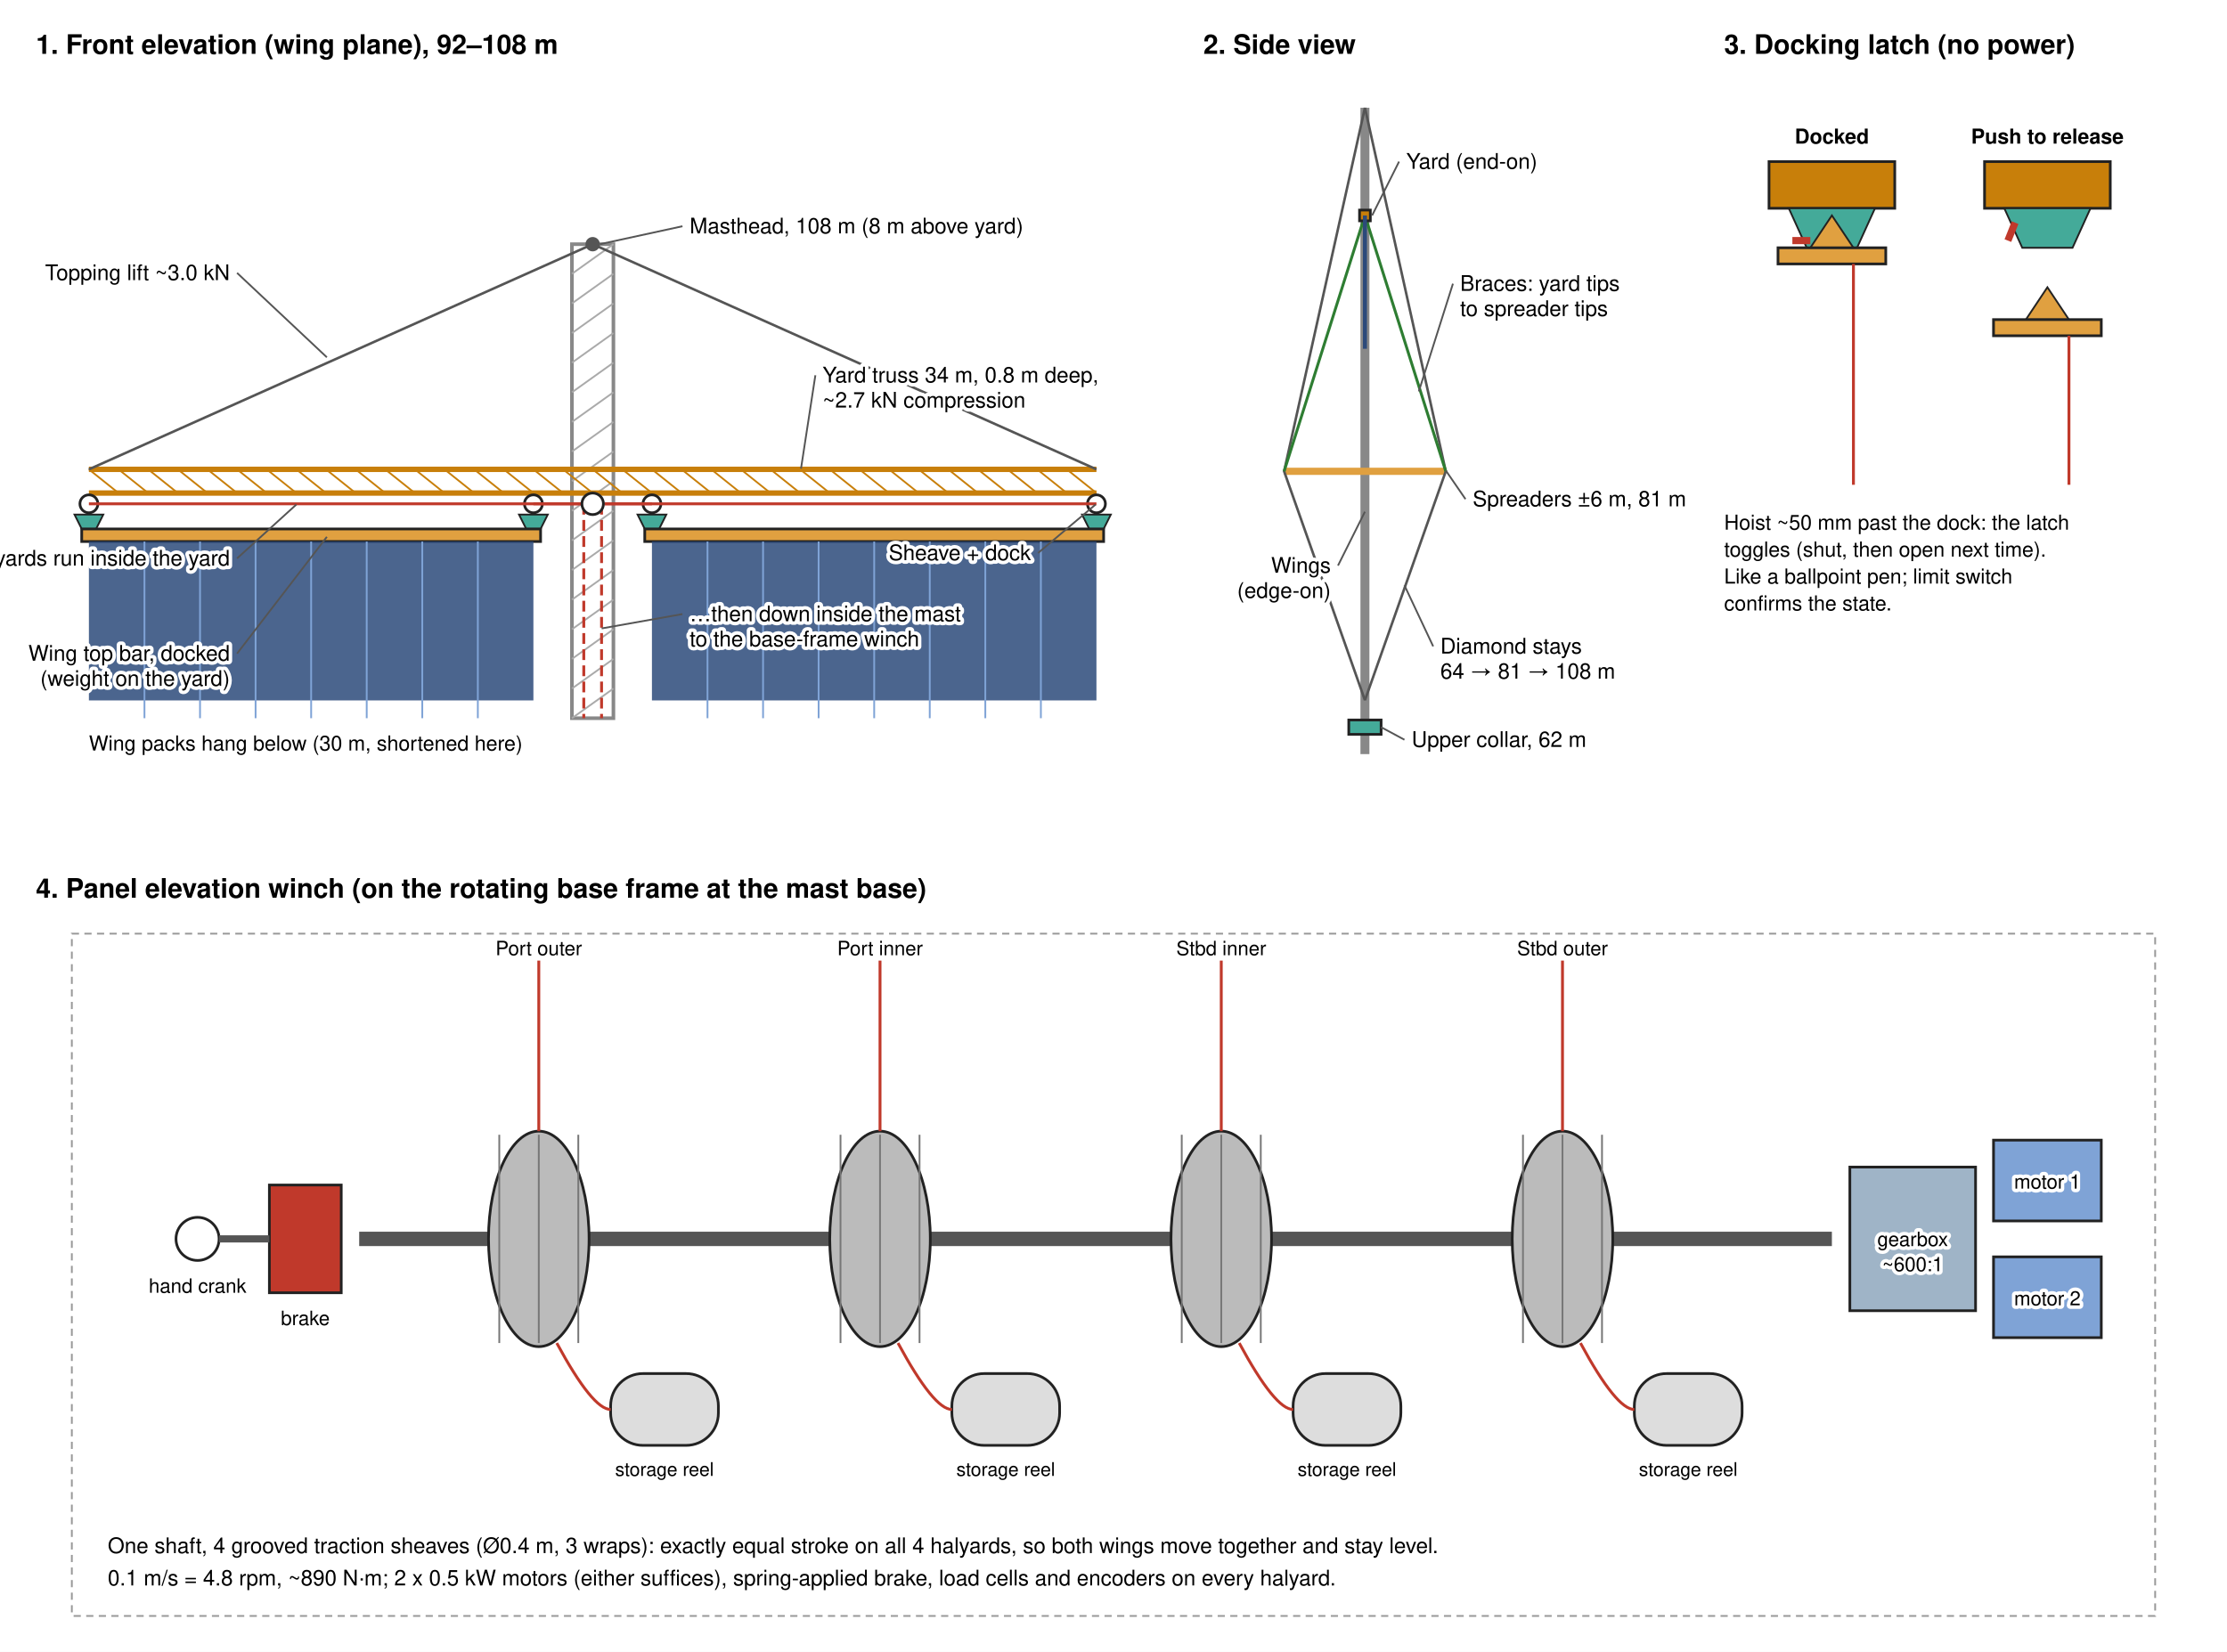
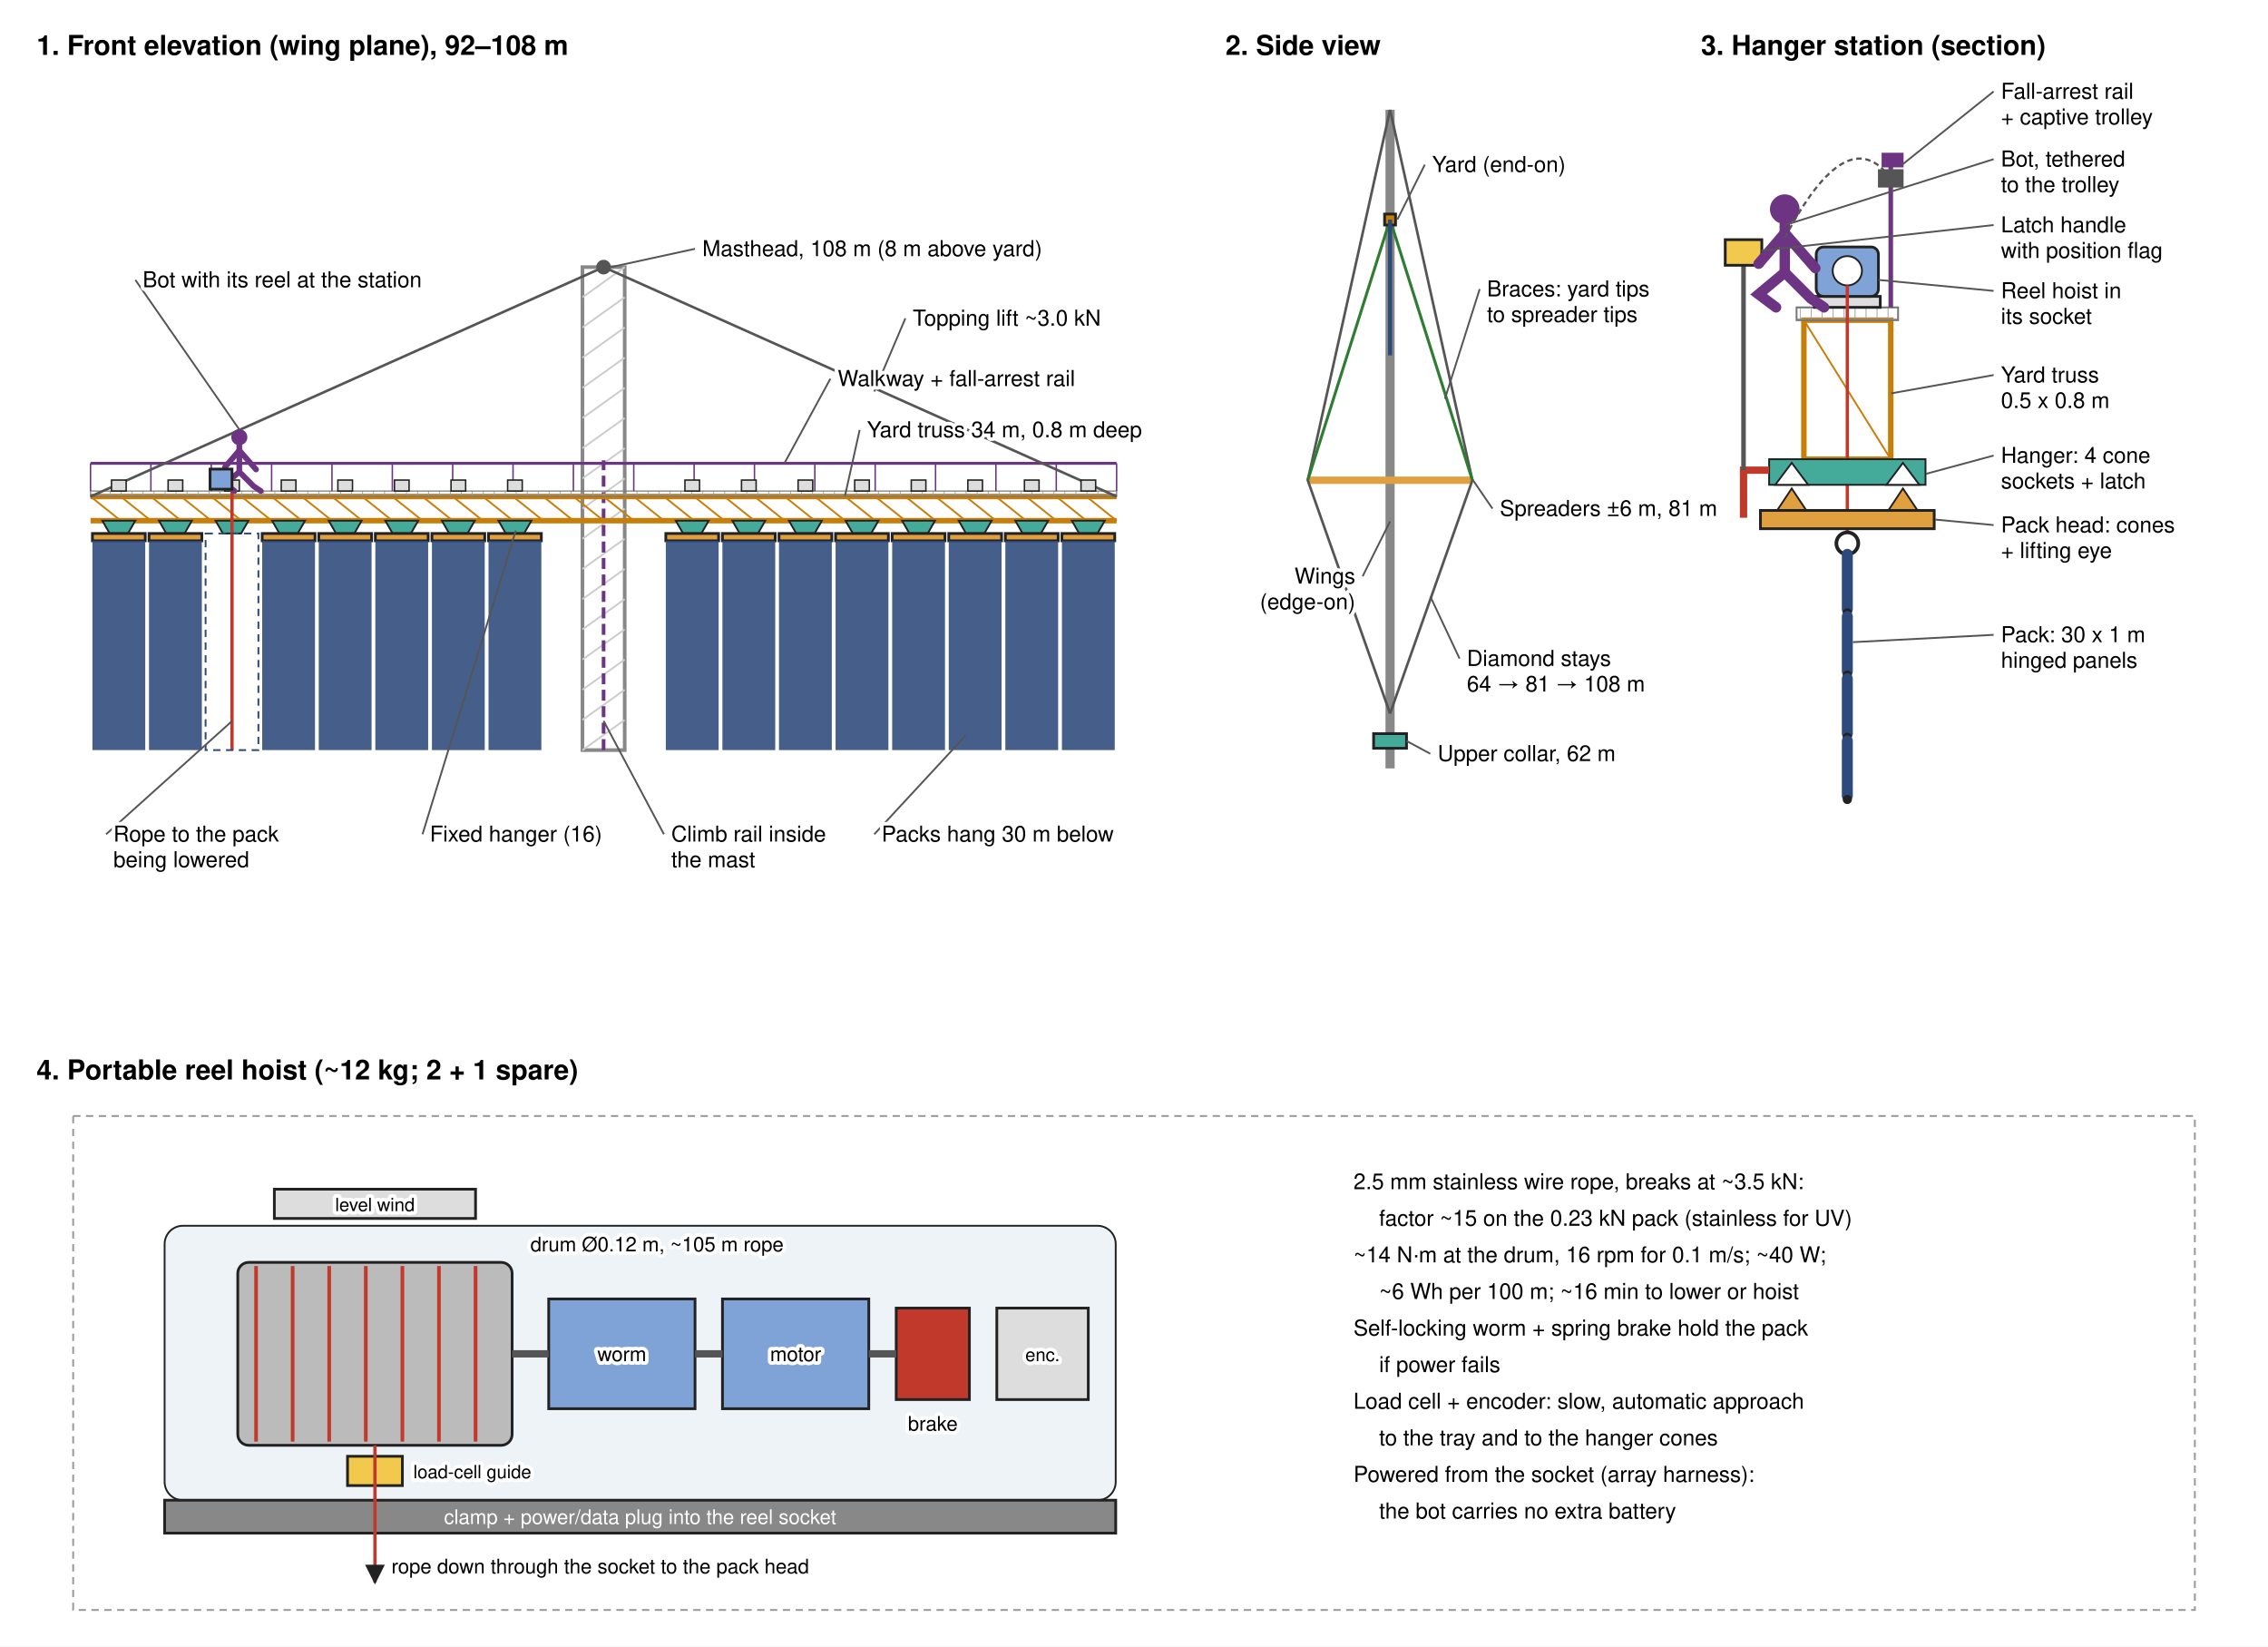
- <svg xmlns="http://www.w3.org/2000/svg" viewBox="0 0 1240 920" font-family="Helvetica, Arial, sans-serif" font-size="12">
-   <rect width="1240" height="920" fill="#fff" />
+ <svg xmlns="http://www.w3.org/2000/svg" viewBox="0 0 1240 900" font-family="Helvetica, Arial, sans-serif" font-size="12">
+   <rect width="1240" height="900" fill="#fff" />
  <defs>
    <marker id="ar" viewBox="0 0 10 10" refX="9" refY="5" markerWidth="6" markerHeight="6" orient="auto-start-reverse">
      <path d="M0 0L10 5L0 10z" fill="#222" />
    </marker>
+     <pattern id="gr" width="6" height="6" patternUnits="userSpaceOnUse">
+       <path d="M0 0H6M0 0V6" stroke="#999" stroke-width="0.8" />
+     </pattern>
  </defs>
-   <style>.s{stroke:#222;stroke-width:1.5}.l{stroke:#555;stroke-width:1;fill:none}.w{stroke:#555;stroke-width:1.4}.hal{stroke:#c0392b;stroke-width:1.6;fill:none}.yard{stroke:#c87f0a;stroke-width:3}text{paint-order:stroke;stroke:#fff;stroke-width:4px;stroke-linejoin:round}.t{font-size:15px;font-weight:bold}</style>
+   <style>.s{stroke:#222;stroke-width:1.5}.l{stroke:#555;stroke-width:1;fill:none}.w{stroke:#555;stroke-width:1.4}.rope{stroke:#c0392b;stroke-width:1.8;fill:none}.yard{stroke:#c87f0a;stroke-width:3}text{paint-order:stroke;stroke:#fff;stroke-width:4px;stroke-linejoin:round}.t{font-size:15px;font-weight:bold}</style>
  <text x="20" y="30" class="t">1. Front elevation (wing plane), 92–108 m</text>
-   <rect x="318.45" y="136.0" width="23.1" height="264.0" fill="none" stroke="#888" stroke-width="2" />
-   <line x1="318.45" y1="400.0" x2="341.55" y2="383.5" stroke="#aaa" />
-   <line x1="318.45" y1="383.5" x2="341.55" y2="367.0" stroke="#aaa" />
-   <line x1="318.45" y1="367.0" x2="341.55" y2="350.5" stroke="#aaa" />
-   <line x1="318.45" y1="350.5" x2="341.55" y2="334.0" stroke="#aaa" />
-   <line x1="318.45" y1="334.0" x2="341.55" y2="317.5" stroke="#aaa" />
-   <line x1="318.45" y1="317.5" x2="341.55" y2="301.0" stroke="#aaa" />
-   <line x1="318.45" y1="301.0" x2="341.55" y2="284.5" stroke="#aaa" />
-   <line x1="318.45" y1="284.5" x2="341.55" y2="268.0" stroke="#aaa" />
-   <line x1="318.45" y1="268.0" x2="341.55" y2="251.5" stroke="#aaa" />
-   <line x1="318.45" y1="251.5" x2="341.55" y2="235.0" stroke="#aaa" />
-   <line x1="318.45" y1="235.0" x2="341.55" y2="218.5" stroke="#aaa" />
-   <line x1="318.45" y1="218.5" x2="341.55" y2="202.0" stroke="#aaa" />
-   <line x1="318.45" y1="202.0" x2="341.55" y2="185.5" stroke="#aaa" />
-   <line x1="318.45" y1="185.5" x2="341.55" y2="169.0" stroke="#aaa" />
-   <line x1="318.45" y1="169.0" x2="341.55" y2="152.5" stroke="#aaa" />
-   <line x1="318.45" y1="152.5" x2="341.55" y2="136.0" stroke="#aaa" />
-   <line x1="49.5" y1="261.4" x2="610.5" y2="261.4" class="yard" />
-   <line x1="49.5" y1="274.6" x2="610.5" y2="274.6" class="yard" />
-   <line x1="49.5" y1="261.4" x2="66.0" y2="274.6" stroke="#c87f0a" stroke-width="1" />
-   <line x1="66.0" y1="261.4" x2="82.5" y2="274.6" stroke="#c87f0a" stroke-width="1" />
-   <line x1="82.5" y1="261.4" x2="99.0" y2="274.6" stroke="#c87f0a" stroke-width="1" />
-   <line x1="99.0" y1="261.4" x2="115.5" y2="274.6" stroke="#c87f0a" stroke-width="1" />
-   <line x1="115.5" y1="261.4" x2="132.0" y2="274.6" stroke="#c87f0a" stroke-width="1" />
-   <line x1="132.0" y1="261.4" x2="148.5" y2="274.6" stroke="#c87f0a" stroke-width="1" />
-   <line x1="148.5" y1="261.4" x2="165.0" y2="274.6" stroke="#c87f0a" stroke-width="1" />
-   <line x1="165.0" y1="261.4" x2="181.5" y2="274.6" stroke="#c87f0a" stroke-width="1" />
-   <line x1="181.5" y1="261.4" x2="198.0" y2="274.6" stroke="#c87f0a" stroke-width="1" />
-   <line x1="198.0" y1="261.4" x2="214.5" y2="274.6" stroke="#c87f0a" stroke-width="1" />
-   <line x1="214.5" y1="261.4" x2="231.0" y2="274.6" stroke="#c87f0a" stroke-width="1" />
-   <line x1="231.0" y1="261.4" x2="247.5" y2="274.6" stroke="#c87f0a" stroke-width="1" />
-   <line x1="247.5" y1="261.4" x2="264.0" y2="274.6" stroke="#c87f0a" stroke-width="1" />
-   <line x1="264.0" y1="261.4" x2="280.5" y2="274.6" stroke="#c87f0a" stroke-width="1" />
-   <line x1="280.5" y1="261.4" x2="297.0" y2="274.6" stroke="#c87f0a" stroke-width="1" />
-   <line x1="297.0" y1="261.4" x2="313.5" y2="274.6" stroke="#c87f0a" stroke-width="1" />
-   <line x1="313.5" y1="261.4" x2="330.0" y2="274.6" stroke="#c87f0a" stroke-width="1" />
-   <line x1="330.0" y1="261.4" x2="346.5" y2="274.6" stroke="#c87f0a" stroke-width="1" />
-   <line x1="346.5" y1="261.4" x2="363.0" y2="274.6" stroke="#c87f0a" stroke-width="1" />
-   <line x1="363.0" y1="261.4" x2="379.5" y2="274.6" stroke="#c87f0a" stroke-width="1" />
-   <line x1="379.5" y1="261.4" x2="396.0" y2="274.6" stroke="#c87f0a" stroke-width="1" />
-   <line x1="396.0" y1="261.4" x2="412.5" y2="274.6" stroke="#c87f0a" stroke-width="1" />
-   <line x1="412.5" y1="261.4" x2="429.0" y2="274.6" stroke="#c87f0a" stroke-width="1" />
-   <line x1="429.0" y1="261.4" x2="445.5" y2="274.6" stroke="#c87f0a" stroke-width="1" />
-   <line x1="445.5" y1="261.4" x2="462.0" y2="274.6" stroke="#c87f0a" stroke-width="1" />
-   <line x1="462.0" y1="261.4" x2="478.5" y2="274.6" stroke="#c87f0a" stroke-width="1" />
-   <line x1="478.5" y1="261.4" x2="495.0" y2="274.6" stroke="#c87f0a" stroke-width="1" />
-   <line x1="495.0" y1="261.4" x2="511.5" y2="274.6" stroke="#c87f0a" stroke-width="1" />
-   <line x1="511.5" y1="261.4" x2="528.0" y2="274.6" stroke="#c87f0a" stroke-width="1" />
-   <line x1="528.0" y1="261.4" x2="544.5" y2="274.6" stroke="#c87f0a" stroke-width="1" />
-   <line x1="544.5" y1="261.4" x2="561.0" y2="274.6" stroke="#c87f0a" stroke-width="1" />
-   <line x1="561.0" y1="261.4" x2="577.5" y2="274.6" stroke="#c87f0a" stroke-width="1" />
-   <line x1="577.5" y1="261.4" x2="594.0" y2="274.6" stroke="#c87f0a" stroke-width="1" />
-   <line x1="594.0" y1="261.4" x2="610.5" y2="274.6" stroke="#c87f0a" stroke-width="1" />
-   <line x1="330.0" y1="136.0" x2="49.5" y2="261.4" class="w" />
-   <line x1="330.0" y1="136.0" x2="610.5" y2="261.4" class="w" />
-   <circle cx="330.0" cy="136.0" r="4" fill="#555" />
-   <circle cx="297.0" cy="280.6" r="5" fill="#fff" class="s" />
-   <path d="M289.0 286.6 h16 l-4 8 h-8 z" fill="#4a9" stroke="#222" />
-   <circle cx="49.5" cy="280.6" r="5" fill="#fff" class="s" />
-   <path d="M41.5 286.6 h16 l-4 8 h-8 z" fill="#4a9" stroke="#222" />
-   <rect x="45.5" y="294.6" width="255.5" height="7" fill="#e0a040" class="s" />
-   <rect x="49.5" y="301.6" width="247.5" height="88.5" fill="#2c4a7a" opacity="0.85" />
-   <line x1="80.438" y1="301.6" x2="80.438" y2="400.0" stroke="#7fa3d6" />
-   <line x1="111.375" y1="301.6" x2="111.375" y2="400.0" stroke="#7fa3d6" />
-   <line x1="142.312" y1="301.6" x2="142.312" y2="400.0" stroke="#7fa3d6" />
-   <line x1="173.25" y1="301.6" x2="173.25" y2="400.0" stroke="#7fa3d6" />
-   <line x1="204.188" y1="301.6" x2="204.188" y2="400.0" stroke="#7fa3d6" />
-   <line x1="235.125" y1="301.6" x2="235.125" y2="400.0" stroke="#7fa3d6" />
-   <line x1="266.062" y1="301.6" x2="266.062" y2="400.0" stroke="#7fa3d6" />
-   <path d="M49.5 280.6 H323.4" class="hal" />
-   <path d="M297.0 280.6 H323.4" class="hal" stroke-dasharray="1 0" />
-   <circle cx="363.0" cy="280.6" r="5" fill="#fff" class="s" />
-   <path d="M355.0 286.6 h16 l-4 8 h-8 z" fill="#4a9" stroke="#222" />
-   <circle cx="610.5" cy="280.6" r="5" fill="#fff" class="s" />
-   <path d="M602.5 286.6 h16 l-4 8 h-8 z" fill="#4a9" stroke="#222" />
-   <rect x="359.0" y="294.6" width="255.5" height="7" fill="#e0a040" class="s" />
-   <rect x="363.0" y="301.6" width="247.5" height="88.5" fill="#2c4a7a" opacity="0.85" />
-   <line x1="393.938" y1="301.6" x2="393.938" y2="400.0" stroke="#7fa3d6" />
-   <line x1="424.875" y1="301.6" x2="424.875" y2="400.0" stroke="#7fa3d6" />
-   <line x1="455.812" y1="301.6" x2="455.812" y2="400.0" stroke="#7fa3d6" />
-   <line x1="486.75" y1="301.6" x2="486.75" y2="400.0" stroke="#7fa3d6" />
-   <line x1="517.688" y1="301.6" x2="517.688" y2="400.0" stroke="#7fa3d6" />
-   <line x1="548.625" y1="301.6" x2="548.625" y2="400.0" stroke="#7fa3d6" />
-   <line x1="579.562" y1="301.6" x2="579.562" y2="400.0" stroke="#7fa3d6" />
-   <path d="M610.5 280.6 H336.6" class="hal" />
-   <path d="M363.0 280.6 H336.6" class="hal" stroke-dasharray="1 0" />
-   <path d="M325.05 280.6 V400.0" class="hal" stroke-dasharray="6 3" />
-   <path d="M334.95 280.6 V400.0" class="hal" stroke-dasharray="6 3" />
-   <circle cx="330.0" cy="280.6" r="6" fill="#fff" class="s" />
-   <path d="M334 136L380 126" class="l" />
-   <text x="384" y="130" text-anchor="start">Masthead, 108 m (8 m above yard)</text>
-   <path d="M182 199L132 152" class="l" />
-   <text x="128" y="156" text-anchor="end">Topping lift ~3.0 kN</text>
-   <path d="M446 261L454 209" class="l" />
-   <text x="458" y="213" text-anchor="start">Yard truss 34 m, 0.8 m deep,</text>
-   <text x="458" y="227" text-anchor="start">~2.7 kN compression</text>
-   <path d="M610 281L578 308" class="l" />
-   <text x="574" y="312" text-anchor="end">Sheave + dock</text>
-   <path d="M165 281L132 311" class="l" />
-   <text x="128" y="315" text-anchor="end">Halyards run inside the yard</text>
-   <path d="M335 350L380 342" class="l" />
-   <text x="384" y="346" text-anchor="start">…then down inside the mast</text>
-   <text x="384" y="360" text-anchor="start">to the base-frame winch</text>
-   <path d="M182 299L132 364" class="l" />
-   <text x="128" y="368" text-anchor="end">Wing top bar, docked</text>
-   <text x="128" y="382" text-anchor="end">(weight on the yard)</text>
-   <text x="49.5" y="418.0" font-size="11.5">Wing packs hang below (30 m, shortened here)</text>
+   <rect x="318.45" y="146.0" width="23.1" height="264.0" fill="none" stroke="#888" stroke-width="2" />
+   <line x1="318.45" y1="410.0" x2="341.55" y2="393.5" stroke="#ccc" />
+   <line x1="318.45" y1="393.5" x2="341.55" y2="377.0" stroke="#ccc" />
+   <line x1="318.45" y1="377.0" x2="341.55" y2="360.5" stroke="#ccc" />
+   <line x1="318.45" y1="360.5" x2="341.55" y2="344.0" stroke="#ccc" />
+   <line x1="318.45" y1="344.0" x2="341.55" y2="327.5" stroke="#ccc" />
+   <line x1="318.45" y1="327.5" x2="341.55" y2="311.0" stroke="#ccc" />
+   <line x1="318.45" y1="311.0" x2="341.55" y2="294.5" stroke="#ccc" />
+   <line x1="318.45" y1="294.5" x2="341.55" y2="278.0" stroke="#ccc" />
+   <line x1="318.45" y1="278.0" x2="341.55" y2="261.5" stroke="#ccc" />
+   <line x1="318.45" y1="261.5" x2="341.55" y2="245.0" stroke="#ccc" />
+   <line x1="318.45" y1="245.0" x2="341.55" y2="228.5" stroke="#ccc" />
+   <line x1="318.45" y1="228.5" x2="341.55" y2="212.0" stroke="#ccc" />
+   <line x1="318.45" y1="212.0" x2="341.55" y2="195.5" stroke="#ccc" />
+   <line x1="318.45" y1="195.5" x2="341.55" y2="179.0" stroke="#ccc" />
+   <line x1="318.45" y1="179.0" x2="341.55" y2="162.5" stroke="#ccc" />
+   <line x1="318.45" y1="162.5" x2="341.55" y2="146.0" stroke="#ccc" />
+   <line x1="330.0" y1="410.0" x2="330.0" y2="251.6" stroke="#6c3483" stroke-width="2" stroke-dasharray="6 3" />
+   <line x1="49.5" y1="271.4" x2="610.5" y2="271.4" class="yard" />
+   <line x1="49.5" y1="284.6" x2="610.5" y2="284.6" class="yard" />
+   <line x1="49.5" y1="271.4" x2="66.0" y2="284.6" stroke="#c87f0a" stroke-width="1" />
+   <line x1="66.0" y1="271.4" x2="82.5" y2="284.6" stroke="#c87f0a" stroke-width="1" />
+   <line x1="82.5" y1="271.4" x2="99.0" y2="284.6" stroke="#c87f0a" stroke-width="1" />
+   <line x1="99.0" y1="271.4" x2="115.5" y2="284.6" stroke="#c87f0a" stroke-width="1" />
+   <line x1="115.5" y1="271.4" x2="132.0" y2="284.6" stroke="#c87f0a" stroke-width="1" />
+   <line x1="132.0" y1="271.4" x2="148.5" y2="284.6" stroke="#c87f0a" stroke-width="1" />
+   <line x1="148.5" y1="271.4" x2="165.0" y2="284.6" stroke="#c87f0a" stroke-width="1" />
+   <line x1="165.0" y1="271.4" x2="181.5" y2="284.6" stroke="#c87f0a" stroke-width="1" />
+   <line x1="181.5" y1="271.4" x2="198.0" y2="284.6" stroke="#c87f0a" stroke-width="1" />
+   <line x1="198.0" y1="271.4" x2="214.5" y2="284.6" stroke="#c87f0a" stroke-width="1" />
+   <line x1="214.5" y1="271.4" x2="231.0" y2="284.6" stroke="#c87f0a" stroke-width="1" />
+   <line x1="231.0" y1="271.4" x2="247.5" y2="284.6" stroke="#c87f0a" stroke-width="1" />
+   <line x1="247.5" y1="271.4" x2="264.0" y2="284.6" stroke="#c87f0a" stroke-width="1" />
+   <line x1="264.0" y1="271.4" x2="280.5" y2="284.6" stroke="#c87f0a" stroke-width="1" />
+   <line x1="280.5" y1="271.4" x2="297.0" y2="284.6" stroke="#c87f0a" stroke-width="1" />
+   <line x1="297.0" y1="271.4" x2="313.5" y2="284.6" stroke="#c87f0a" stroke-width="1" />
+   <line x1="313.5" y1="271.4" x2="330.0" y2="284.6" stroke="#c87f0a" stroke-width="1" />
+   <line x1="330.0" y1="271.4" x2="346.5" y2="284.6" stroke="#c87f0a" stroke-width="1" />
+   <line x1="346.5" y1="271.4" x2="363.0" y2="284.6" stroke="#c87f0a" stroke-width="1" />
+   <line x1="363.0" y1="271.4" x2="379.5" y2="284.6" stroke="#c87f0a" stroke-width="1" />
+   <line x1="379.5" y1="271.4" x2="396.0" y2="284.6" stroke="#c87f0a" stroke-width="1" />
+   <line x1="396.0" y1="271.4" x2="412.5" y2="284.6" stroke="#c87f0a" stroke-width="1" />
+   <line x1="412.5" y1="271.4" x2="429.0" y2="284.6" stroke="#c87f0a" stroke-width="1" />
+   <line x1="429.0" y1="271.4" x2="445.5" y2="284.6" stroke="#c87f0a" stroke-width="1" />
+   <line x1="445.5" y1="271.4" x2="462.0" y2="284.6" stroke="#c87f0a" stroke-width="1" />
+   <line x1="462.0" y1="271.4" x2="478.5" y2="284.6" stroke="#c87f0a" stroke-width="1" />
+   <line x1="478.5" y1="271.4" x2="495.0" y2="284.6" stroke="#c87f0a" stroke-width="1" />
+   <line x1="495.0" y1="271.4" x2="511.5" y2="284.6" stroke="#c87f0a" stroke-width="1" />
+   <line x1="511.5" y1="271.4" x2="528.0" y2="284.6" stroke="#c87f0a" stroke-width="1" />
+   <line x1="528.0" y1="271.4" x2="544.5" y2="284.6" stroke="#c87f0a" stroke-width="1" />
+   <line x1="544.5" y1="271.4" x2="561.0" y2="284.6" stroke="#c87f0a" stroke-width="1" />
+   <line x1="561.0" y1="271.4" x2="577.5" y2="284.6" stroke="#c87f0a" stroke-width="1" />
+   <line x1="577.5" y1="271.4" x2="594.0" y2="284.6" stroke="#c87f0a" stroke-width="1" />
+   <line x1="594.0" y1="271.4" x2="610.5" y2="284.6" stroke="#c87f0a" stroke-width="1" />
+   <rect x="49.5" y="268.4" width="561.0" height="3" fill="url(#gr)" stroke="#777" stroke-width="0.6" />
+   <line x1="49.5" y1="253.25" x2="610.5" y2="253.25" stroke="#6c3483" stroke-width="1.6" />
+   <line x1="49.5" y1="268.4" x2="49.5" y2="253.25" stroke="#6c3483" stroke-width="0.8" />
+   <line x1="82.5" y1="268.4" x2="82.5" y2="253.25" stroke="#6c3483" stroke-width="0.8" />
+   <line x1="115.5" y1="268.4" x2="115.5" y2="253.25" stroke="#6c3483" stroke-width="0.8" />
+   <line x1="148.5" y1="268.4" x2="148.5" y2="253.25" stroke="#6c3483" stroke-width="0.8" />
+   <line x1="181.5" y1="268.4" x2="181.5" y2="253.25" stroke="#6c3483" stroke-width="0.8" />
+   <line x1="214.5" y1="268.4" x2="214.5" y2="253.25" stroke="#6c3483" stroke-width="0.8" />
+   <line x1="247.5" y1="268.4" x2="247.5" y2="253.25" stroke="#6c3483" stroke-width="0.8" />
+   <line x1="280.5" y1="268.4" x2="280.5" y2="253.25" stroke="#6c3483" stroke-width="0.8" />
+   <line x1="313.5" y1="268.4" x2="313.5" y2="253.25" stroke="#6c3483" stroke-width="0.8" />
+   <line x1="346.5" y1="268.4" x2="346.5" y2="253.25" stroke="#6c3483" stroke-width="0.8" />
+   <line x1="379.5" y1="268.4" x2="379.5" y2="253.25" stroke="#6c3483" stroke-width="0.8" />
+   <line x1="412.5" y1="268.4" x2="412.5" y2="253.25" stroke="#6c3483" stroke-width="0.8" />
+   <line x1="445.5" y1="268.4" x2="445.5" y2="253.25" stroke="#6c3483" stroke-width="0.8" />
+   <line x1="478.5" y1="268.4" x2="478.5" y2="253.25" stroke="#6c3483" stroke-width="0.8" />
+   <line x1="511.5" y1="268.4" x2="511.5" y2="253.25" stroke="#6c3483" stroke-width="0.8" />
+   <line x1="544.5" y1="268.4" x2="544.5" y2="253.25" stroke="#6c3483" stroke-width="0.8" />
+   <line x1="577.5" y1="268.4" x2="577.5" y2="253.25" stroke="#6c3483" stroke-width="0.8" />
+   <line x1="610.5" y1="268.4" x2="610.5" y2="253.25" stroke="#6c3483" stroke-width="0.8" />
+   <line x1="330.0" y1="146.0" x2="49.5" y2="271.4" class="w" />
+   <line x1="330.0" y1="146.0" x2="610.5" y2="271.4" class="w" />
+   <circle cx="330.0" cy="146.0" r="4" fill="#555" />
+   <path d="M272.531 284.6 h18 l-4 7 h-10 z" fill="#4a9" stroke="#222" />
+   <rect x="277.531" y="262.4" width="8" height="6" fill="#ddd" stroke="#222" stroke-width="0.8" />
+   <rect x="267.094" y="291.6" width="28.875" height="4" fill="#e0a040" class="s" />
+   <rect x="267.094" y="295.6" width="28.875" height="114.4" fill="#2c4a7a" opacity="0.88" />
+   <path d="M241.594 284.6 h18 l-4 7 h-10 z" fill="#4a9" stroke="#222" />
+   <rect x="246.594" y="262.4" width="8" height="6" fill="#ddd" stroke="#222" stroke-width="0.8" />
+   <rect x="236.156" y="291.6" width="28.875" height="4" fill="#e0a040" class="s" />
+   <rect x="236.156" y="295.6" width="28.875" height="114.4" fill="#2c4a7a" opacity="0.88" />
+   <path d="M210.656 284.6 h18 l-4 7 h-10 z" fill="#4a9" stroke="#222" />
+   <rect x="215.656" y="262.4" width="8" height="6" fill="#ddd" stroke="#222" stroke-width="0.8" />
+   <rect x="205.219" y="291.6" width="28.875" height="4" fill="#e0a040" class="s" />
+   <rect x="205.219" y="295.6" width="28.875" height="114.4" fill="#2c4a7a" opacity="0.88" />
+   <path d="M179.719 284.6 h18 l-4 7 h-10 z" fill="#4a9" stroke="#222" />
+   <rect x="184.719" y="262.4" width="8" height="6" fill="#ddd" stroke="#222" stroke-width="0.8" />
+   <rect x="174.281" y="291.6" width="28.875" height="4" fill="#e0a040" class="s" />
+   <rect x="174.281" y="295.6" width="28.875" height="114.4" fill="#2c4a7a" opacity="0.88" />
+   <path d="M148.781 284.6 h18 l-4 7 h-10 z" fill="#4a9" stroke="#222" />
+   <rect x="153.781" y="262.4" width="8" height="6" fill="#ddd" stroke="#222" stroke-width="0.8" />
+   <rect x="143.344" y="291.6" width="28.875" height="4" fill="#e0a040" class="s" />
+   <rect x="143.344" y="295.6" width="28.875" height="114.4" fill="#2c4a7a" opacity="0.88" />
+   <path d="M117.844 284.6 h18 l-4 7 h-10 z" fill="#4a9" stroke="#222" />
+   <rect x="122.844" y="262.4" width="8" height="6" fill="#ddd" stroke="#222" stroke-width="0.8" />
+   <line x1="126.844" y1="266.4" x2="126.844" y2="410.0" class="rope" />
+   <rect x="112.406" y="291.6" width="28.875" height="118.4" fill="none" stroke="#2c4a7a" stroke-dasharray="4 3" />
+   <path d="M86.906 284.6 h18 l-4 7 h-10 z" fill="#4a9" stroke="#222" />
+   <rect x="91.906" y="262.4" width="8" height="6" fill="#ddd" stroke="#222" stroke-width="0.8" />
+   <rect x="81.469" y="291.6" width="28.875" height="4" fill="#e0a040" class="s" />
+   <rect x="81.469" y="295.6" width="28.875" height="114.4" fill="#2c4a7a" opacity="0.88" />
+   <path d="M55.969 284.6 h18 l-4 7 h-10 z" fill="#4a9" stroke="#222" />
+   <rect x="60.969" y="262.4" width="8" height="6" fill="#ddd" stroke="#222" stroke-width="0.8" />
+   <rect x="50.531" y="291.6" width="28.875" height="4" fill="#e0a040" class="s" />
+   <rect x="50.531" y="295.6" width="28.875" height="114.4" fill="#2c4a7a" opacity="0.88" />
+   <path d="M369.469 284.6 h18 l-4 7 h-10 z" fill="#4a9" stroke="#222" />
+   <rect x="374.469" y="262.4" width="8" height="6" fill="#ddd" stroke="#222" stroke-width="0.8" />
+   <rect x="364.031" y="291.6" width="28.875" height="4" fill="#e0a040" class="s" />
+   <rect x="364.031" y="295.6" width="28.875" height="114.4" fill="#2c4a7a" opacity="0.88" />
+   <path d="M400.406 284.6 h18 l-4 7 h-10 z" fill="#4a9" stroke="#222" />
+   <rect x="405.406" y="262.4" width="8" height="6" fill="#ddd" stroke="#222" stroke-width="0.8" />
+   <rect x="394.969" y="291.6" width="28.875" height="4" fill="#e0a040" class="s" />
+   <rect x="394.969" y="295.6" width="28.875" height="114.4" fill="#2c4a7a" opacity="0.88" />
+   <path d="M431.344 284.6 h18 l-4 7 h-10 z" fill="#4a9" stroke="#222" />
+   <rect x="436.344" y="262.4" width="8" height="6" fill="#ddd" stroke="#222" stroke-width="0.8" />
+   <rect x="425.906" y="291.6" width="28.875" height="4" fill="#e0a040" class="s" />
+   <rect x="425.906" y="295.6" width="28.875" height="114.4" fill="#2c4a7a" opacity="0.88" />
+   <path d="M462.281 284.6 h18 l-4 7 h-10 z" fill="#4a9" stroke="#222" />
+   <rect x="467.281" y="262.4" width="8" height="6" fill="#ddd" stroke="#222" stroke-width="0.8" />
+   <rect x="456.844" y="291.6" width="28.875" height="4" fill="#e0a040" class="s" />
+   <rect x="456.844" y="295.6" width="28.875" height="114.4" fill="#2c4a7a" opacity="0.88" />
+   <path d="M493.219 284.6 h18 l-4 7 h-10 z" fill="#4a9" stroke="#222" />
+   <rect x="498.219" y="262.4" width="8" height="6" fill="#ddd" stroke="#222" stroke-width="0.8" />
+   <rect x="487.781" y="291.6" width="28.875" height="4" fill="#e0a040" class="s" />
+   <rect x="487.781" y="295.6" width="28.875" height="114.4" fill="#2c4a7a" opacity="0.88" />
+   <path d="M524.156 284.6 h18 l-4 7 h-10 z" fill="#4a9" stroke="#222" />
+   <rect x="529.156" y="262.4" width="8" height="6" fill="#ddd" stroke="#222" stroke-width="0.8" />
+   <rect x="518.719" y="291.6" width="28.875" height="4" fill="#e0a040" class="s" />
+   <rect x="518.719" y="295.6" width="28.875" height="114.4" fill="#2c4a7a" opacity="0.88" />
+   <path d="M555.094 284.6 h18 l-4 7 h-10 z" fill="#4a9" stroke="#222" />
+   <rect x="560.094" y="262.4" width="8" height="6" fill="#ddd" stroke="#222" stroke-width="0.8" />
+   <rect x="549.656" y="291.6" width="28.875" height="4" fill="#e0a040" class="s" />
+   <rect x="549.656" y="295.6" width="28.875" height="114.4" fill="#2c4a7a" opacity="0.88" />
+   <path d="M586.031 284.6 h18 l-4 7 h-10 z" fill="#4a9" stroke="#222" />
+   <rect x="591.031" y="262.4" width="8" height="6" fill="#ddd" stroke="#222" stroke-width="0.8" />
+   <rect x="580.594" y="291.6" width="28.875" height="4" fill="#e0a040" class="s" />
+   <rect x="580.594" y="295.6" width="28.875" height="114.4" fill="#2c4a7a" opacity="0.88" />
+   <g stroke="#6c3483" stroke-width="3.1" stroke-linecap="round" fill="none">
+     <polyline points="130.844,257.938 122.998,264.477 128.228,268.4" />
+     <polyline points="130.844,257.938 138.69,265.785 142.613,268.4" />
+     <line x1="130.844" y1="257.938" x2="130.844" y2="243.554" />
+     <line x1="130.844" y1="246.169" x2="122.998" y2="255.323" />
+     <line x1="130.844" y1="246.169" x2="139.998" y2="256.631" />
+   </g>
+   <circle cx="130.844" cy="238.977" r="4.4" fill="#6c3483" />
+   <rect x="114.844" y="256.4" width="12" height="11" fill="#7fa3d6" class="s" />
+   <path d="M334 146L380 136" class="l" />
+   <text x="384" y="140" text-anchor="start">Masthead, 108 m (8 m above yard)</text>
+   <path d="M478 214L495 174" class="l" />
+   <text x="499" y="178" text-anchor="start">Topping lift ~3.0 kN</text>
+   <path d="M429 253L454 207" class="l" />
+   <text x="458" y="211" text-anchor="start">Walkway + fall-arrest rail</text>
+   <path d="M462 271L470 235" class="l" />
+   <text x="474" y="239" text-anchor="start">Yard truss 34 m, 0.8 m deep</text>
+   <path d="M131 235L74 153" class="l" />
+   <text x="78" y="157" text-anchor="start">Bot with its reel at the station</text>
+   <path d="M282 290L231 456" class="l" />
+   <text x="235" y="460" text-anchor="start">Fixed hanger (16)</text>
+   <path d="M127 394L58 456" class="l" />
+   <text x="62" y="460" text-anchor="start">Rope to the pack</text>
+   <text x="62" y="474" text-anchor="start">being lowered</text>
+   <path d="M330 394L363 456" class="l" />
+   <text x="367" y="460" text-anchor="start">Climb rail inside</text>
+   <text x="367" y="474" text-anchor="start">the mast</text>
+   <path d="M528 402L478 456" class="l" />
+   <text x="482" y="460" text-anchor="start">Packs hang 30 m below</text>
  <text x="670" y="30" class="t">2. Side view</text>
  <line x1="760.0" y1="60.0" x2="760.0" y2="420.0" stroke="#888" stroke-width="5" />
  <line x1="715.0" y1="262.5" x2="805.0" y2="262.5" stroke="#e0a040" stroke-width="4" />
  <polyline points="760.0,390.0 715.0,262.5 760.0,60.0" fill="none" class="w" />
  <line x1="760.0" y1="120.0" x2="715.0" y2="262.5" stroke="#2e7d32" stroke-width="1.6" />
  <polyline points="760.0,390.0 805.0,262.5 760.0,60.0" fill="none" class="w" />
  <line x1="760.0" y1="120.0" x2="805.0" y2="262.5" stroke="#2e7d32" stroke-width="1.6" />
  <rect x="757.0" y="117" width="6.0" height="6.0" fill="#c87f0a" class="s" />
  <rect x="758.875" y="120.0" width="2.25" height="74.25" fill="#2c4a7a" />
  <rect x="751.0" y="401.0" width="18.0" height="8" fill="#4a9" class="s" />
  <path d="M764 120L779 90" class="l" />
  <text x="783" y="94" text-anchor="start">Yard (end-on)</text>
  <path d="M790 218L809 158" class="l" />
  <text x="813" y="162" text-anchor="start">Braces: yard tips</text>
  <text x="813" y="176" text-anchor="start">to spreader tips</text>
  <path d="M805 262L816 278" class="l" />
  <text x="820" y="282" text-anchor="start">Spreaders ±6 m, 81 m</text>
  <path d="M782 326L798 360" class="l" />
  <text x="802" y="364" text-anchor="start">Diamond stays</text>
  <text x="802" y="378" text-anchor="start">64 → 81 → 108 m</text>
  <path d="M769 405L782 412" class="l" />
  <text x="786" y="416" text-anchor="start">Upper collar, 62 m</text>
  <path d="M760 285L745 315" class="l" />
  <text x="741" y="319" text-anchor="end">Wings</text>
  <text x="741" y="333" text-anchor="end">(edge-on)</text>
-   <text x="960" y="30" class="t">3. Docking latch (no power)</text>
-   <text x="1020" y="80" text-anchor="middle" font-size="11.5" font-weight="bold">Docked</text>
-   <rect x="985" y="90" width="70" height="26" fill="#c87f0a" class="s" />
-   <path d="M996 116 h48 l-10 22 h-28 z" fill="#4a9" stroke="#222" />
-   <path d="M1020 120 l-12 18 h24 z" fill="#e0a040" stroke="#222" />
-   <rect x="990" y="138" width="60" height="9" fill="#e0a040" class="s" />
-   <path d="M998 134 l10 0" stroke="#c0392b" stroke-width="4" />
-   <line x1="1032" y1="147" x2="1032" y2="270" class="hal" />
-   <text x="1140" y="80" text-anchor="middle" font-size="11.5" font-weight="bold">Push to release</text>
-   <rect x="1105" y="90" width="70" height="26" fill="#c87f0a" class="s" />
-   <path d="M1116 116 h48 l-10 22 h-28 z" fill="#4a9" stroke="#222" />
-   <path d="M1140 160 l-12 18 h24 z" fill="#e0a040" stroke="#222" />
-   <rect x="1110" y="178" width="60" height="9" fill="#e0a040" class="s" />
-   <path d="M1118 134 l4 -10" stroke="#c0392b" stroke-width="4" />
-   <line x1="1152" y1="187" x2="1152" y2="270" class="hal" />
-   <text x="960" y="295" font-size="11.5">Hoist ~50 mm past the dock: the latch</text>
-   <text x="960" y="310" font-size="11.5">toggles (shut, then open next time).</text>
-   <text x="960" y="325" font-size="11.5">Like a ballpoint pen; limit switch</text>
-   <text x="960" y="340" font-size="11.5">confirms the state.</text>
-   <text x="20" y="500" class="t">4. Panel elevation winch (on the rotating base frame at the mast base)</text>
-   <rect x="40" y="520" width="1160" height="380" fill="none" stroke="#999" stroke-dasharray="4 3" />
-   <line x1="200" y1="690" x2="1020" y2="690" stroke="#555" stroke-width="8" />
-   <ellipse cx="300" cy="690" rx="28" ry="60" fill="#bbb" class="s" />
-   <line x1="278" y1="632" x2="278" y2="748" stroke="#777" />
-   <line x1="300" y1="632" x2="300" y2="748" stroke="#777" />
-   <line x1="322" y1="632" x2="322" y2="748" stroke="#777" />
-   <line x1="300" y1="630" x2="300" y2="535" class="hal" />
-   <rect x="340" y="765" width="60" height="40" rx="18" fill="#ddd" class="s" />
-   <path d="M310 748 Q330 785 340 785" class="hal" />
-   <text x="300" y="532" text-anchor="middle" font-size="11">Port outer</text>
-   <text x="370" y="822" text-anchor="middle" font-size="10.5">storage reel</text>
-   <ellipse cx="490" cy="690" rx="28" ry="60" fill="#bbb" class="s" />
-   <line x1="468" y1="632" x2="468" y2="748" stroke="#777" />
-   <line x1="490" y1="632" x2="490" y2="748" stroke="#777" />
-   <line x1="512" y1="632" x2="512" y2="748" stroke="#777" />
-   <line x1="490" y1="630" x2="490" y2="535" class="hal" />
-   <rect x="530" y="765" width="60" height="40" rx="18" fill="#ddd" class="s" />
-   <path d="M500 748 Q520 785 530 785" class="hal" />
-   <text x="490" y="532" text-anchor="middle" font-size="11">Port inner</text>
-   <text x="560" y="822" text-anchor="middle" font-size="10.5">storage reel</text>
-   <ellipse cx="680" cy="690" rx="28" ry="60" fill="#bbb" class="s" />
-   <line x1="658" y1="632" x2="658" y2="748" stroke="#777" />
-   <line x1="680" y1="632" x2="680" y2="748" stroke="#777" />
-   <line x1="702" y1="632" x2="702" y2="748" stroke="#777" />
-   <line x1="680" y1="630" x2="680" y2="535" class="hal" />
-   <rect x="720" y="765" width="60" height="40" rx="18" fill="#ddd" class="s" />
-   <path d="M690 748 Q710 785 720 785" class="hal" />
-   <text x="680" y="532" text-anchor="middle" font-size="11">Stbd inner</text>
-   <text x="750" y="822" text-anchor="middle" font-size="10.5">storage reel</text>
-   <ellipse cx="870" cy="690" rx="28" ry="60" fill="#bbb" class="s" />
-   <line x1="848" y1="632" x2="848" y2="748" stroke="#777" />
-   <line x1="870" y1="632" x2="870" y2="748" stroke="#777" />
-   <line x1="892" y1="632" x2="892" y2="748" stroke="#777" />
-   <line x1="870" y1="630" x2="870" y2="535" class="hal" />
-   <rect x="910" y="765" width="60" height="40" rx="18" fill="#ddd" class="s" />
-   <path d="M880 748 Q900 785 910 785" class="hal" />
-   <text x="870" y="532" text-anchor="middle" font-size="11">Stbd outer</text>
-   <text x="940" y="822" text-anchor="middle" font-size="10.5">storage reel</text>
-   <rect x="1030" y="650" width="70" height="80" fill="#9fb4c7" class="s" />
-   <text x="1065" y="694" text-anchor="middle" font-size="11">gearbox</text>
-   <text x="1065" y="708" text-anchor="middle" font-size="11">~600:1</text>
-   <rect x="1110" y="635" width="60" height="45" fill="#7fa3d6" class="s" />
-   <text x="1140" y="662" text-anchor="middle" font-size="11">motor 1</text>
-   <rect x="1110" y="700" width="60" height="45" fill="#7fa3d6" class="s" />
-   <text x="1140" y="727" text-anchor="middle" font-size="11">motor 2</text>
-   <rect x="150" y="660" width="40" height="60" fill="#c0392b" class="s" />
-   <text x="170" y="738" text-anchor="middle" font-size="11">brake</text>
-   <circle cx="110" cy="690" r="12" fill="#fff" class="s" />
-   <text x="110" y="720" text-anchor="middle" font-size="11">hand crank</text>
-   <line x1="122" y1="690" x2="150" y2="690" stroke="#555" stroke-width="4" />
-   <text x="60" y="865" font-size="12">One shaft, 4 grooved traction sheaves (Ø0.4 m, 3 wraps): exactly equal stroke on all 4 halyards, so both wings move together and stay level.</text>
-   <text x="60" y="883" font-size="12">0.1 m/s = 4.8 rpm, ~890 N·m; 2 x 0.5 kW motors (either suffices), spring-applied brake, load cells and encoders on every halyard.</text>
+   <text x="930" y="30" class="t">3. Hanger station (section)</text>
+   <rect x="986.25" y="175" width="47.5" height="76.0" fill="none" stroke="#c87f0a" stroke-width="3" />
+   <line x1="986.25" y1="175" x2="1033.75" y2="251.0" stroke="#c87f0a" />
+   <rect x="982.25" y="168" width="55.5" height="7" fill="url(#gr)" stroke="#777" />
+   <line x1="1033.75" y1="168" x2="1033.75" y2="89.5" stroke="#6c3483" stroke-width="2.5" />
+   <rect x="1028.75" y="83.5" width="12" height="8" fill="#6c3483" />
+   <rect x="1026.75" y="92.5" width="14" height="10" fill="#555" />
+   <rect x="992" y="162" width="36" height="6" fill="#ddd" class="s" />
+   <rect x="993" y="135" width="34" height="27" rx="4" fill="#7fa3d6" class="s" />
+   <circle cx="1010" cy="148" r="8" fill="#fff" stroke="#222" />
+   <line x1="1010" y1="156" x2="1010" y2="297.0" class="rope" />
+   <path d="M967.25 251.0 h85.5 v14 h-85.5 z" fill="#4a9" stroke="#222" />
+   <path d="M970.6 265.0 l9 -12 l9 12 z" fill="#fff" stroke="#222" />
+   <path d="M971.6 279.0 l8 -12 l8 12 z" fill="#e0a040" stroke="#222" />
+   <path d="M1031.4 265.0 l9 -12 l9 12 z" fill="#fff" stroke="#222" />
+   <path d="M1032.4 279.0 l8 -12 l8 12 z" fill="#e0a040" stroke="#222" />
+   <rect x="962.5" y="279.0" width="95" height="10" fill="#e0a040" class="s" />
+   <circle cx="1010" cy="297.0" r="6" fill="#fff" stroke="#222" stroke-width="2" />
+   <path d="M967.25 257.0 h-14 v26" stroke="#c0392b" stroke-width="4" fill="none" />
+   <line x1="953.25" y1="257.0" x2="953.25" y2="145" stroke="#555" stroke-width="2.5" />
+   <rect x="943.25" y="131" width="20" height="14" fill="#f2c94c" class="s" />
+   <line x1="1010" y1="303.0" x2="1010" y2="333.0" stroke="#2c4a7a" stroke-width="6" stroke-linecap="round" />
+   <circle cx="1010" cy="335.0" r="2.5" fill="#222" />
+   <line x1="1010" y1="337.0" x2="1010" y2="367.0" stroke="#2c4a7a" stroke-width="6" stroke-linecap="round" />
+   <circle cx="1010" cy="369.0" r="2.5" fill="#222" />
+   <line x1="1010" y1="371.0" x2="1010" y2="401.0" stroke="#2c4a7a" stroke-width="6" stroke-linecap="round" />
+   <circle cx="1010" cy="403.0" r="2.5" fill="#222" />
+   <line x1="1010" y1="405.0" x2="1010" y2="435.0" stroke="#2c4a7a" stroke-width="6" stroke-linecap="round" />
+   <circle cx="1010" cy="437.0" r="2.5" fill="#222" />
+   <g stroke="#6c3483" stroke-width="5.7" stroke-linecap="round" fill="none">
+     <polyline points="975.8,148.923 961.492,160.846 971.031,168" />
+     <polyline points="975.8,148.923 990.108,163.231 997.262,168" />
+     <line x1="975.8" y1="148.923" x2="975.8" y2="122.692" />
+     <line x1="975.8" y1="127.462" x2="961.492" y2="144.154" />
+     <line x1="975.8" y1="127.462" x2="992.492" y2="146.538" />
+   </g>
+   <circle cx="975.8" cy="114.346" r="8.1" fill="#6c3483" />
+   <path d="M975.8 130 Q1010 65 1033.75 97.5" stroke="#555" stroke-width="1.2" fill="none" stroke-dasharray="3 2" />
+   <path d="M1040 90L1090 50" class="l" />
+   <text x="1094" y="54" text-anchor="start">Fall-arrest rail</text>
+   <text x="1094" y="68" text-anchor="start">+ captive trolley</text>
+   <path d="M976 123L1090 87" class="l" />
+   <text x="1094" y="91" text-anchor="start">Bot, tethered</text>
+   <text x="1094" y="105" text-anchor="start">to the trolley</text>
+   <path d="M963 137L1090 123" class="l" />
+   <text x="1094" y="127" text-anchor="start">Latch handle</text>
+   <text x="1094" y="141" text-anchor="start">with position flag</text>
+   <path d="M1027 153L1090 159" class="l" />
+   <text x="1094" y="163" text-anchor="start">Reel hoist in</text>
+   <text x="1094" y="177" text-anchor="start">its socket</text>
+   <path d="M1034 215L1090 205" class="l" />
+   <text x="1094" y="209" text-anchor="start">Yard truss</text>
+   <text x="1094" y="223" text-anchor="start">0.5 x 0.8 m</text>
+   <path d="M1053 259L1090 249" class="l" />
+   <text x="1094" y="253" text-anchor="start">Hanger: 4 cone</text>
+   <text x="1094" y="267" text-anchor="start">sockets + latch</text>
+   <path d="M1058 284L1090 287" class="l" />
+   <text x="1094" y="291" text-anchor="start">Pack head: cones</text>
+   <text x="1094" y="305" text-anchor="start">+ lifting eye</text>
+   <path d="M1013 351L1090 347" class="l" />
+   <text x="1094" y="351" text-anchor="start">Pack: 30 x 1 m</text>
+   <text x="1094" y="365" text-anchor="start">hinged panels</text>
+   <text x="20" y="590" class="t">4. Portable reel hoist (~12 kg; 2 + 1 spare)</text>
+   <rect x="40" y="610" width="1160" height="270" fill="none" stroke="#999" stroke-dasharray="4 3" />
+   <rect x="90" y="670" width="520" height="150" rx="10" fill="#eef3f8" stroke="#222" />
+   <rect x="130" y="690" width="150" height="100" rx="6" fill="#bbb" class="s" />
+   <line x1="140" y1="692" x2="140" y2="788" stroke="#c0392b" stroke-width="2" />
+   <line x1="160" y1="692" x2="160" y2="788" stroke="#c0392b" stroke-width="2" />
+   <line x1="180" y1="692" x2="180" y2="788" stroke="#c0392b" stroke-width="2" />
+   <line x1="200" y1="692" x2="200" y2="788" stroke="#c0392b" stroke-width="2" />
+   <line x1="220" y1="692" x2="220" y2="788" stroke="#c0392b" stroke-width="2" />
+   <line x1="240" y1="692" x2="240" y2="788" stroke="#c0392b" stroke-width="2" />
+   <line x1="260" y1="692" x2="260" y2="788" stroke="#c0392b" stroke-width="2" />
+   <text x="290" y="684" font-size="11">drum Ø0.12 m, ~105 m rope</text>
+   <rect x="300" y="710" width="80" height="60" fill="#7fa3d6" class="s" />
+   <text x="340" y="744" text-anchor="middle" font-size="11">worm</text>
+   <rect x="395" y="710" width="80" height="60" fill="#7fa3d6" class="s" />
+   <text x="435" y="744" text-anchor="middle" font-size="11">motor</text>
+   <rect x="490" y="715" width="40" height="50" fill="#c0392b" class="s" />
+   <text x="510" y="782" text-anchor="middle" font-size="11">brake</text>
+   <rect x="545" y="715" width="50" height="50" fill="#ddd" class="s" />
+   <text x="570" y="744" text-anchor="middle" font-size="10">enc.</text>
+   <line x1="280" y1="740" x2="300" y2="740" stroke="#555" stroke-width="4" />
+   <line x1="380" y1="740" x2="395" y2="740" stroke="#555" stroke-width="4" />
+   <line x1="475" y1="740" x2="490" y2="740" stroke="#555" stroke-width="4" />
+   <rect x="150" y="650" width="110" height="16" fill="#ddd" class="s" />
+   <text x="205" y="662" text-anchor="middle" font-size="10">level wind</text>
+   <rect x="90" y="820" width="520" height="18" fill="#888" class="s" />
+   <text x="350" y="833" text-anchor="middle" font-size="11" fill="#fff" style="stroke:none">clamp + power/data plug into the reel socket</text>
+   <rect x="190" y="796" width="30" height="16" fill="#f2c94c" class="s" />
+   <text x="226" y="808" font-size="10">load-cell guide</text>
+   <path d="M205 790 V865" class="rope" marker-end="url(#ar)" />
+   <text x="214" y="860" font-size="11">rope down through the socket to the pack head</text>
+   <text x="740" y="650" font-size="12">2.5 mm stainless wire rope, breaks at ~3.5 kN:</text>
+   <text x="754" y="670" font-size="12">factor ~15 on the 0.23 kN pack (stainless for UV)</text>
+   <text x="740" y="690" font-size="12">~14 N·m at the drum, 16 rpm for 0.1 m/s; ~40 W;</text>
+   <text x="754" y="710" font-size="12">~6 Wh per 100 m; ~16 min to lower or hoist</text>
+   <text x="740" y="730" font-size="12">Self-locking worm + spring brake hold the pack</text>
+   <text x="754" y="750" font-size="12">if power fails</text>
+   <text x="740" y="770" font-size="12">Load cell + encoder: slow, automatic approach</text>
+   <text x="754" y="790" font-size="12">to the tray and to the hanger cones</text>
+   <text x="740" y="810" font-size="12">Powered from the socket (array harness):</text>
+   <text x="754" y="830" font-size="12">the bot carries no extra battery</text>
</svg>
